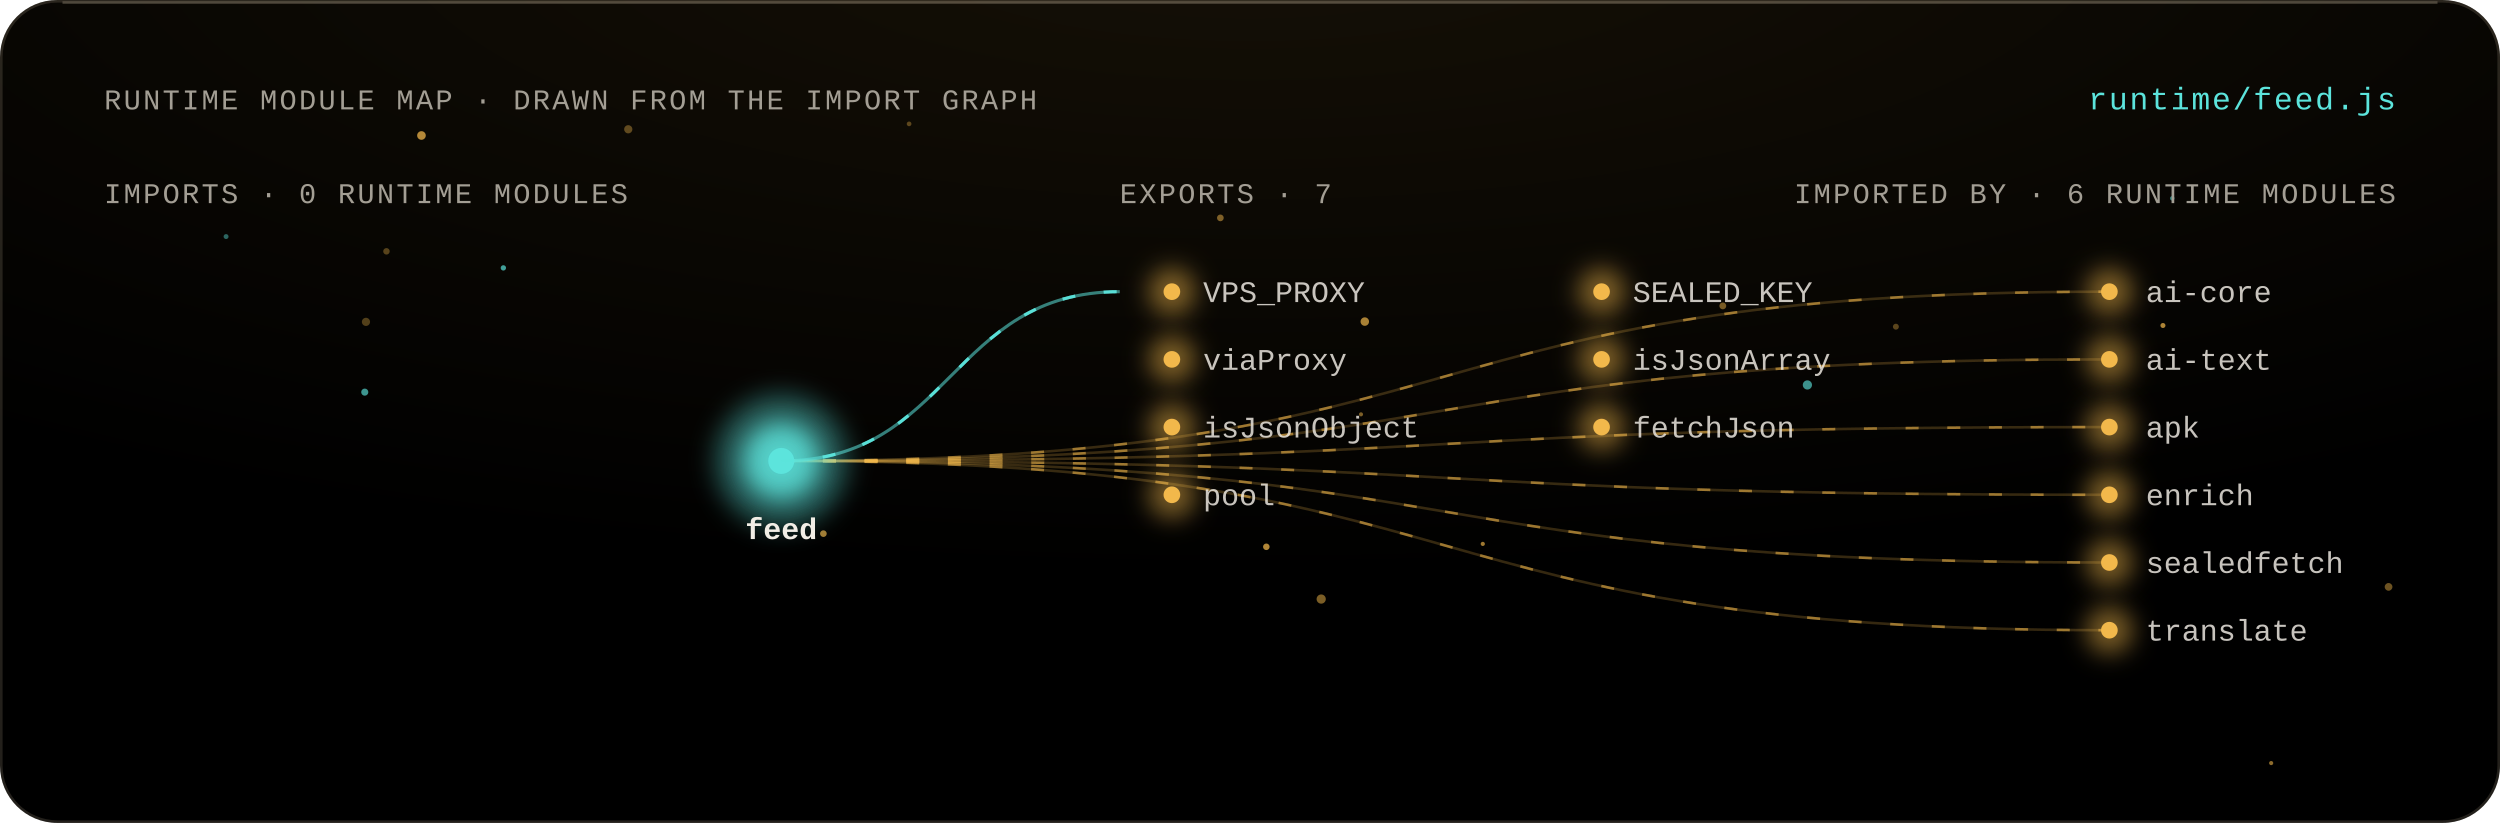
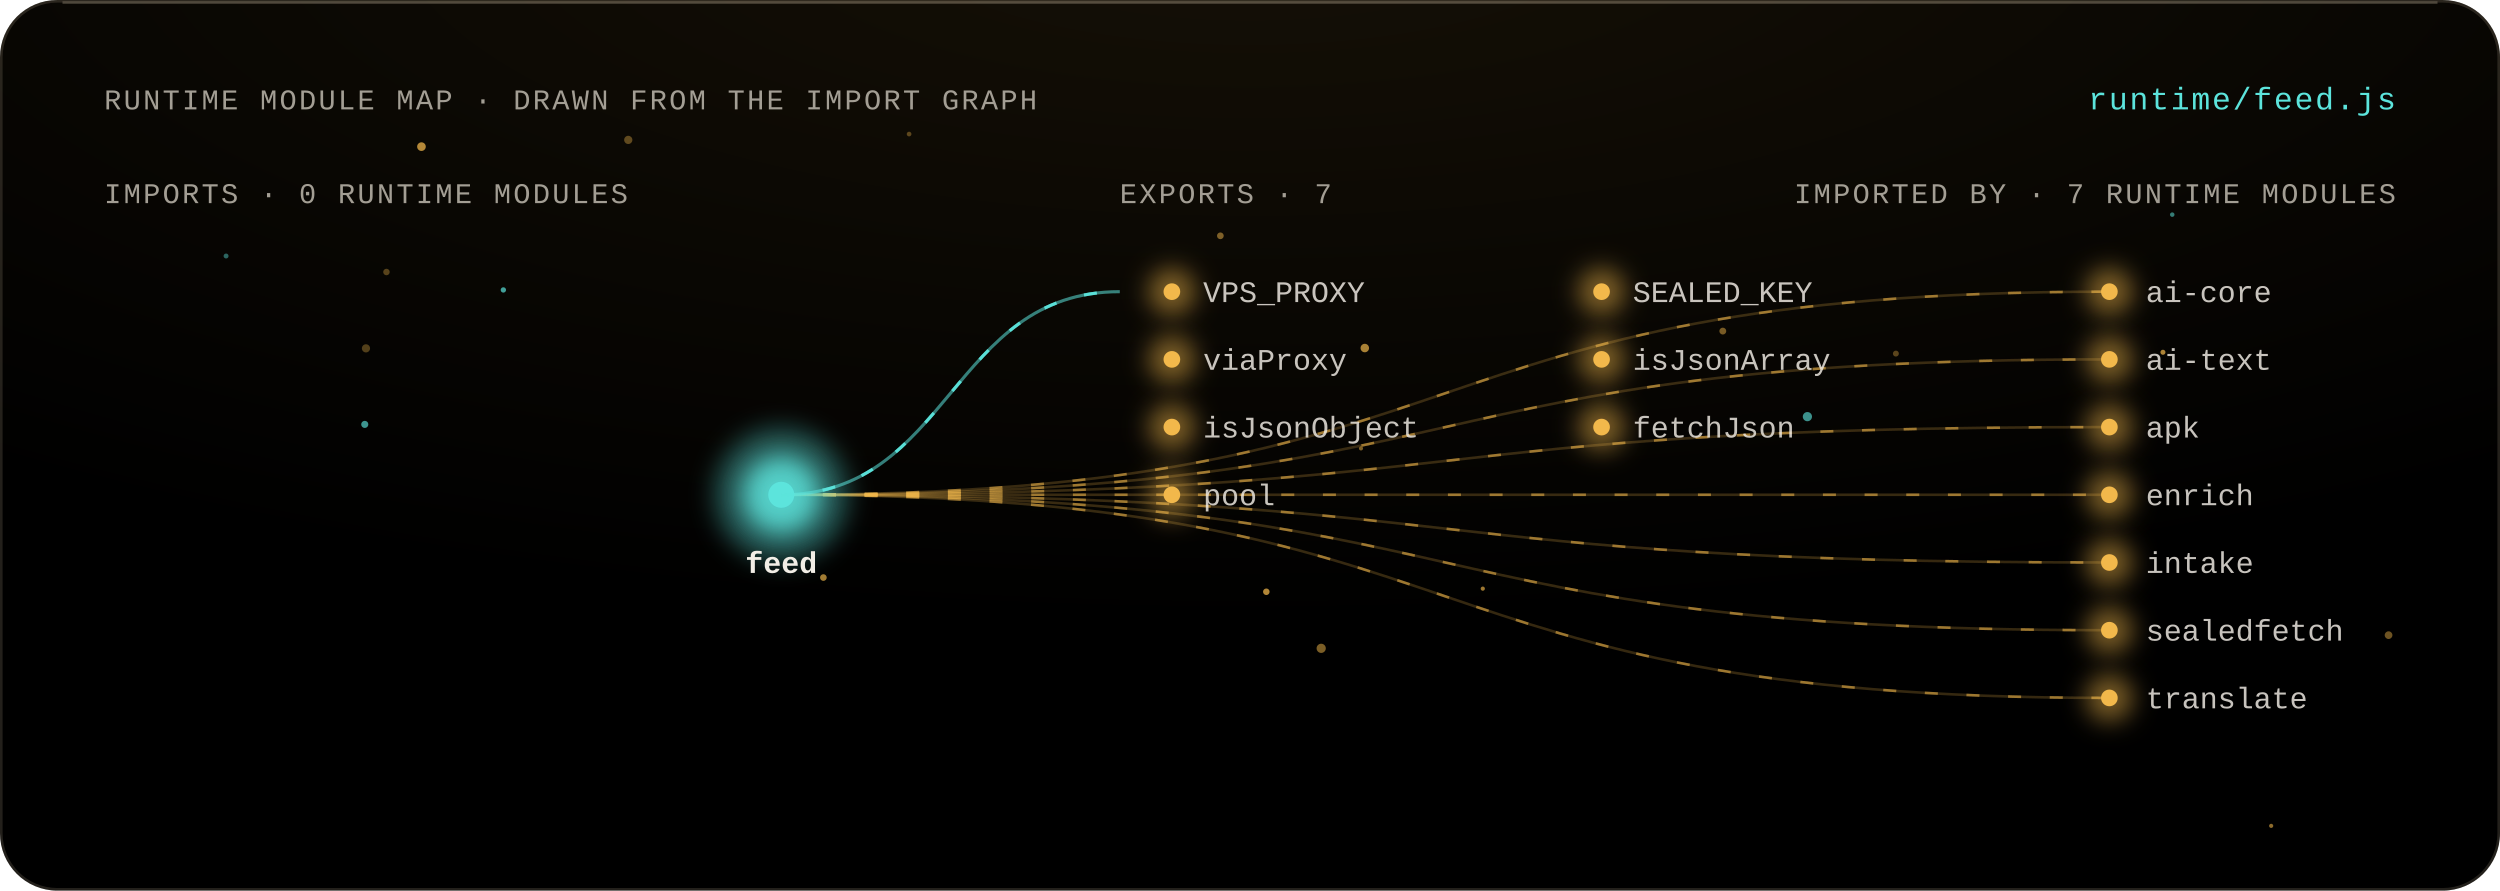
- <svg xmlns="http://www.w3.org/2000/svg" viewBox="0 0 960 316" width="960" height="316" role="img" aria-labelledby="t">
+ <svg xmlns="http://www.w3.org/2000/svg" viewBox="0 0 960 342" width="960" height="342" role="img" aria-labelledby="t">
  <style>
  text { font-family: 'Geist Mono', ui-monospace, 'Liberation Mono', Menlo, monospace; fill: #F2EEE6; }
  .m { fill: #A39E94; font-size: 11px; letter-spacing: .08em; }
  .l { font-size: 11.5px; }
  .h { font-size: 12px; fill: #5CE4DC; letter-spacing: .06em; }
  .flow { stroke-dasharray: 5 11; animation: flow 3s linear infinite; }
  @keyframes flow { to { stroke-dashoffset: -32; } }
  .breathe { animation: breathe 4.2s ease-in-out infinite; }
  @keyframes breathe { 50% { opacity: .38; } }
  .beat { animation: beat 2.6s ease-in-out infinite; transform-box: fill-box; transform-origin: center; }
  @keyframes beat { 50% { opacity: .55; transform: scale(1.35); } }
  .spin { transform-box: fill-box; transform-origin: center; animation: spin 48s linear infinite; }
  .spin-r { transform-box: fill-box; transform-origin: center; animation: spin 64s linear infinite reverse; }
  @keyframes spin { to { transform: rotate(360deg); } }
  @media (prefers-reduced-motion: reduce) { * { animation: none !important; } }
</style>
  <defs>
    <filter id="bloom" x="-80%" y="-80%" width="260%" height="260%">
      <feGaussianBlur stdDeviation="4.5" />
    </filter>
    <filter id="soft" x="-30%" y="-30%" width="160%" height="160%">
      <feGaussianBlur stdDeviation="1.4" />
    </filter>
    <radialGradient id="key" cx="50%" cy="-10%" r="80%">
      <stop offset="0" stop-color="#F2B84B" stop-opacity=".09" />
      <stop offset="1" stop-color="#F2B84B" stop-opacity="0" />
    </radialGradient>
    <linearGradient id="pair" x1="0" x2="1">
      <stop offset="0" stop-color="#F2B84B" />
      <stop offset="1" stop-color="#5CE4DC" />
    </linearGradient>
  </defs>
-   <rect width="960" height="316" rx="22" fill="#000" />
-   <rect width="960" height="316" rx="22" fill="url(#key)" />
-   <rect x=".5" y=".5" width="959" height="315" rx="21.5" fill="none" stroke="rgba(255,232,196,.14)" />
+   <rect width="960" height="342" rx="22" fill="#000" />
+   <rect width="960" height="342" rx="22" fill="url(#key)" />
+   <rect x=".5" y=".5" width="959" height="341" rx="21.5" fill="none" stroke="rgba(255,232,196,.14)" />
  <path d="M 24 1 H 936" stroke="rgba(255,238,208,.22)" stroke-width="1" />
  <g>
-     <circle cx="316.18" cy="204.92" r="1.28" fill="#F2B84B" opacity="0.67" class="breathe" style="animation-delay:-0.42s" />
-     <circle cx="694.04" cy="147.82" r="1.77" fill="#5CE4DC" opacity="0.63" class="breathe" style="animation-delay:-3.76s" />
-     <circle cx="507.34" cy="230.04" r="1.77" fill="#F2B84B" opacity="0.51" class="breathe" style="animation-delay:-0.54s" />
-     <circle cx="661.56" cy="117.47" r="1.32" fill="#F2B84B" opacity="0.48" class="breathe" style="animation-delay:-2.43s" />
-     <circle cx="728.02" cy="125.45" r="1.14" fill="#F2B84B" opacity="0.36" class="breathe" style="animation-delay:-3.91s" />
-     <circle cx="193.29" cy="102.87" r="1.03" fill="#5CE4DC" opacity="0.69" class="breathe" style="animation-delay:-3.61s" />
-     <circle cx="86.81" cy="90.84" r="0.95" fill="#5CE4DC" opacity="0.43" class="breathe" style="animation-delay:-0.93s" />
-     <circle cx="834.14" cy="76.15" r="0.87" fill="#5CE4DC" opacity="0.53" class="breathe" style="animation-delay:-3.71s" />
-     <circle cx="241.25" cy="49.64" r="1.58" fill="#F2B84B" opacity="0.37" class="breathe" style="animation-delay:-0.28s" />
-     <circle cx="522.62" cy="159.11" r="0.79" fill="#F2B84B" opacity="0.5" class="breathe" style="animation-delay:-1.85s" />
-     <circle cx="349.09" cy="47.57" r="0.9" fill="#F2B84B" opacity="0.35" class="breathe" style="animation-delay:-2.37s" />
-     <circle cx="148.4" cy="96.51" r="1.25" fill="#F2B84B" opacity="0.34" class="breathe" style="animation-delay:-1.06s" />
-     <circle cx="569.39" cy="208.86" r="0.81" fill="#F2B84B" opacity="0.65" class="breathe" style="animation-delay:-2.59s" />
-     <circle cx="161.84" cy="52.03" r="1.66" fill="#F2B84B" opacity="0.73" class="breathe" style="animation-delay:-2.42s" />
-     <circle cx="830.57" cy="124.99" r="0.97" fill="#F2B84B" opacity="0.71" class="breathe" style="animation-delay:-0.55s" />
-     <circle cx="140.07" cy="150.58" r="1.37" fill="#5CE4DC" opacity="0.65" class="breathe" style="animation-delay:-0.17s" />
-     <circle cx="486.27" cy="209.97" r="1.26" fill="#F2B84B" opacity="0.73" class="breathe" style="animation-delay:-2.03s" />
-     <circle cx="468.62" cy="83.67" r="1.29" fill="#F2B84B" opacity="0.5" class="breathe" style="animation-delay:-1.33s" />
-     <circle cx="917.21" cy="225.36" r="1.48" fill="#F2B84B" opacity="0.45" class="breathe" style="animation-delay:-1.68s" />
-     <circle cx="524.08" cy="123.49" r="1.63" fill="#F2B84B" opacity="0.69" class="breathe" style="animation-delay:-1.15s" />
-     <circle cx="140.53" cy="123.6" r="1.57" fill="#F2B84B" opacity="0.33" class="breathe" style="animation-delay:-1.53s" />
-     <circle cx="872.13" cy="293.02" r="0.8" fill="#F2B84B" opacity="0.58" class="breathe" style="animation-delay:-2.12s" />
+     <circle cx="316.18" cy="221.78" r="1.28" fill="#F2B84B" opacity="0.67" class="breathe" style="animation-delay:-0.42s" />
+     <circle cx="694.04" cy="159.99" r="1.77" fill="#5CE4DC" opacity="0.63" class="breathe" style="animation-delay:-3.76s" />
+     <circle cx="507.34" cy="248.96" r="1.77" fill="#F2B84B" opacity="0.51" class="breathe" style="animation-delay:-0.54s" />
+     <circle cx="661.56" cy="127.14" r="1.32" fill="#F2B84B" opacity="0.48" class="breathe" style="animation-delay:-2.43s" />
+     <circle cx="728.02" cy="135.78" r="1.14" fill="#F2B84B" opacity="0.36" class="breathe" style="animation-delay:-3.91s" />
+     <circle cx="193.29" cy="111.34" r="1.03" fill="#5CE4DC" opacity="0.69" class="breathe" style="animation-delay:-3.61s" />
+     <circle cx="86.81" cy="98.31" r="0.95" fill="#5CE4DC" opacity="0.43" class="breathe" style="animation-delay:-0.93s" />
+     <circle cx="834.14" cy="82.42" r="0.87" fill="#5CE4DC" opacity="0.53" class="breathe" style="animation-delay:-3.71s" />
+     <circle cx="241.25" cy="53.72" r="1.58" fill="#F2B84B" opacity="0.37" class="breathe" style="animation-delay:-0.28s" />
+     <circle cx="522.62" cy="172.2" r="0.79" fill="#F2B84B" opacity="0.5" class="breathe" style="animation-delay:-1.85s" />
+     <circle cx="349.09" cy="51.48" r="0.9" fill="#F2B84B" opacity="0.35" class="breathe" style="animation-delay:-2.37s" />
+     <circle cx="148.4" cy="104.45" r="1.25" fill="#F2B84B" opacity="0.34" class="breathe" style="animation-delay:-1.06s" />
+     <circle cx="569.39" cy="226.04" r="0.81" fill="#F2B84B" opacity="0.65" class="breathe" style="animation-delay:-2.59s" />
+     <circle cx="161.84" cy="56.31" r="1.66" fill="#F2B84B" opacity="0.73" class="breathe" style="animation-delay:-2.42s" />
+     <circle cx="830.57" cy="135.27" r="0.97" fill="#F2B84B" opacity="0.71" class="breathe" style="animation-delay:-0.55s" />
+     <circle cx="140.07" cy="162.97" r="1.37" fill="#5CE4DC" opacity="0.65" class="breathe" style="animation-delay:-0.17s" />
+     <circle cx="486.27" cy="227.24" r="1.26" fill="#F2B84B" opacity="0.73" class="breathe" style="animation-delay:-2.03s" />
+     <circle cx="468.62" cy="90.55" r="1.29" fill="#F2B84B" opacity="0.5" class="breathe" style="animation-delay:-1.33s" />
+     <circle cx="917.21" cy="243.9" r="1.48" fill="#F2B84B" opacity="0.45" class="breathe" style="animation-delay:-1.68s" />
+     <circle cx="524.08" cy="133.65" r="1.63" fill="#F2B84B" opacity="0.69" class="breathe" style="animation-delay:-1.15s" />
+     <circle cx="140.53" cy="133.77" r="1.57" fill="#F2B84B" opacity="0.33" class="breathe" style="animation-delay:-1.53s" />
+     <circle cx="872.13" cy="317.13" r="0.8" fill="#F2B84B" opacity="0.58" class="breathe" style="animation-delay:-2.12s" />
  </g>
  <text x="40" y="42" class="m" text-anchor="start">RUNTIME MODULE MAP · DRAWN FROM THE IMPORT GRAPH</text>
  <text x="920" y="42" class="h" text-anchor="end">runtime/feed.js</text>
  <text x="40" y="78" class="m" text-anchor="start">IMPORTS · 0 RUNTIME MODULES</text>
  <text x="430" y="78" class="m" text-anchor="start">EXPORTS · 7</text>
-   <text x="920" y="78" class="m" text-anchor="end">IMPORTED BY · 6 RUNTIME MODULES</text>
-   <path d="M 300 177 C 580.5 177, 529.5 112, 810 112" fill="none" stroke="#F2B84B" stroke-opacity="0.22" stroke-width="1" />
-   <path d="M 300 177 C 580.5 177, 529.5 112, 810 112" fill="none" stroke="#F2B84B" stroke-opacity="0.55" stroke-width="1" class="flow" />
+   <text x="920" y="78" class="m" text-anchor="end">IMPORTED BY · 7 RUNTIME MODULES</text>
+   <path d="M 300 190 C 580.5 190, 529.5 112, 810 112" fill="none" stroke="#F2B84B" stroke-opacity="0.22" stroke-width="1" />
+   <path d="M 300 190 C 580.5 190, 529.5 112, 810 112" fill="none" stroke="#F2B84B" stroke-opacity="0.55" stroke-width="1" class="flow" />
  <g>
    <circle cx="810" cy="112" r="9" fill="#F2B84B" opacity="0.5" filter="url(#bloom)" class="breathe" style="animation-delay:-2.62s" />
    <circle cx="810" cy="112" r="3.2" fill="#F2B84B" />
  </g>
  <text x="824" y="116" class="l" text-anchor="start" fill="#F2EEE6" fill-opacity=".82">ai-core</text>
-   <path d="M 300 177 C 580.5 177, 529.5 138, 810 138" fill="none" stroke="#F2B84B" stroke-opacity="0.22" stroke-width="1" />
-   <path d="M 300 177 C 580.5 177, 529.5 138, 810 138" fill="none" stroke="#F2B84B" stroke-opacity="0.55" stroke-width="1" class="flow" />
+   <path d="M 300 190 C 580.5 190, 529.5 138, 810 138" fill="none" stroke="#F2B84B" stroke-opacity="0.22" stroke-width="1" />
+   <path d="M 300 190 C 580.5 190, 529.5 138, 810 138" fill="none" stroke="#F2B84B" stroke-opacity="0.55" stroke-width="1" class="flow" />
  <g>
    <circle cx="810" cy="138" r="9" fill="#F2B84B" opacity="0.5" filter="url(#bloom)" class="breathe" style="animation-delay:-2.1s" />
    <circle cx="810" cy="138" r="3.2" fill="#F2B84B" />
  </g>
  <text x="824" y="142" class="l" text-anchor="start" fill="#F2EEE6" fill-opacity=".82">ai-text</text>
-   <path d="M 300 177 C 580.5 177, 529.5 164, 810 164" fill="none" stroke="#F2B84B" stroke-opacity="0.22" stroke-width="1" />
-   <path d="M 300 177 C 580.5 177, 529.5 164, 810 164" fill="none" stroke="#F2B84B" stroke-opacity="0.55" stroke-width="1" class="flow" />
+   <path d="M 300 190 C 580.5 190, 529.5 164, 810 164" fill="none" stroke="#F2B84B" stroke-opacity="0.22" stroke-width="1" />
+   <path d="M 300 190 C 580.5 190, 529.5 164, 810 164" fill="none" stroke="#F2B84B" stroke-opacity="0.55" stroke-width="1" class="flow" />
  <g>
    <circle cx="810" cy="164" r="9" fill="#F2B84B" opacity="0.5" filter="url(#bloom)" class="breathe" style="animation-delay:-1.32s" />
    <circle cx="810" cy="164" r="3.2" fill="#F2B84B" />
  </g>
  <text x="824" y="168" class="l" text-anchor="start" fill="#F2EEE6" fill-opacity=".82">apk</text>
-   <path d="M 300 177 C 580.5 177, 529.5 190, 810 190" fill="none" stroke="#F2B84B" stroke-opacity="0.22" stroke-width="1" />
-   <path d="M 300 177 C 580.5 177, 529.5 190, 810 190" fill="none" stroke="#F2B84B" stroke-opacity="0.55" stroke-width="1" class="flow" />
+   <path d="M 300 190 C 580.5 190, 529.5 190, 810 190" fill="none" stroke="#F2B84B" stroke-opacity="0.22" stroke-width="1" />
+   <path d="M 300 190 C 580.5 190, 529.5 190, 810 190" fill="none" stroke="#F2B84B" stroke-opacity="0.55" stroke-width="1" class="flow" />
  <g>
    <circle cx="810" cy="190" r="9" fill="#F2B84B" opacity="0.5" filter="url(#bloom)" class="breathe" style="animation-delay:-2.59s" />
    <circle cx="810" cy="190" r="3.2" fill="#F2B84B" />
  </g>
  <text x="824" y="194" class="l" text-anchor="start" fill="#F2EEE6" fill-opacity=".82">enrich</text>
-   <path d="M 300 177 C 580.5 177, 529.5 216, 810 216" fill="none" stroke="#F2B84B" stroke-opacity="0.22" stroke-width="1" />
-   <path d="M 300 177 C 580.5 177, 529.5 216, 810 216" fill="none" stroke="#F2B84B" stroke-opacity="0.55" stroke-width="1" class="flow" />
+   <path d="M 300 190 C 580.5 190, 529.5 216, 810 216" fill="none" stroke="#F2B84B" stroke-opacity="0.22" stroke-width="1" />
+   <path d="M 300 190 C 580.5 190, 529.5 216, 810 216" fill="none" stroke="#F2B84B" stroke-opacity="0.55" stroke-width="1" class="flow" />
  <g>
    <circle cx="810" cy="216" r="9" fill="#F2B84B" opacity="0.5" filter="url(#bloom)" class="breathe" style="animation-delay:-3.35s" />
    <circle cx="810" cy="216" r="3.2" fill="#F2B84B" />
  </g>
-   <text x="824" y="220" class="l" text-anchor="start" fill="#F2EEE6" fill-opacity=".82">sealedfetch</text>
-   <path d="M 300 177 C 580.5 177, 529.5 242, 810 242" fill="none" stroke="#F2B84B" stroke-opacity="0.22" stroke-width="1" />
-   <path d="M 300 177 C 580.5 177, 529.5 242, 810 242" fill="none" stroke="#F2B84B" stroke-opacity="0.55" stroke-width="1" class="flow" />
+   <text x="824" y="220" class="l" text-anchor="start" fill="#F2EEE6" fill-opacity=".82">intake</text>
+   <path d="M 300 190 C 580.5 190, 529.5 242, 810 242" fill="none" stroke="#F2B84B" stroke-opacity="0.22" stroke-width="1" />
+   <path d="M 300 190 C 580.5 190, 529.5 242, 810 242" fill="none" stroke="#F2B84B" stroke-opacity="0.55" stroke-width="1" class="flow" />
  <g>
    <circle cx="810" cy="242" r="9" fill="#F2B84B" opacity="0.5" filter="url(#bloom)" class="breathe" style="animation-delay:-0.4s" />
    <circle cx="810" cy="242" r="3.2" fill="#F2B84B" />
  </g>
-   <text x="824" y="246" class="l" text-anchor="start" fill="#F2EEE6" fill-opacity=".82">translate</text>
-   <circle cx="300" cy="177" r="26" fill="#5CE4DC" opacity=".35" filter="url(#bloom)" class="beat" />
+   <text x="824" y="246" class="l" text-anchor="start" fill="#F2EEE6" fill-opacity=".82">sealedfetch</text>
+   <path d="M 300 190 C 580.5 190, 529.5 268, 810 268" fill="none" stroke="#F2B84B" stroke-opacity="0.22" stroke-width="1" />
+   <path d="M 300 190 C 580.5 190, 529.5 268, 810 268" fill="none" stroke="#F2B84B" stroke-opacity="0.55" stroke-width="1" class="flow" />
  <g>
-     <circle cx="300" cy="177" r="15" fill="#5CE4DC" opacity="0.85" filter="url(#bloom)" class="beat" style="animation-delay:-0s" />
-     <circle cx="300" cy="177" r="5" fill="#5CE4DC" />
+     <circle cx="810" cy="268" r="9" fill="#F2B84B" opacity="0.5" filter="url(#bloom)" class="breathe" style="animation-delay:-0.54s" />
+     <circle cx="810" cy="268" r="3.2" fill="#F2B84B" />
  </g>
-   <text x="300" y="207" class="l" text-anchor="middle" fill="#5CE4DC" font-weight="700" font-size="13">feed</text>
-   <path d="M 300 177 C 365 177, 365 112, 430 112" fill="none" stroke="#5CE4DC" stroke-opacity="0.55" stroke-width="1.2" />
-   <path d="M 300 177 C 365 177, 365 112, 430 112" fill="none" stroke="#5CE4DC" stroke-opacity="0.95" stroke-width="1.2" class="flow" />
+   <text x="824" y="272" class="l" text-anchor="start" fill="#F2EEE6" fill-opacity=".82">translate</text>
+   <circle cx="300" cy="190" r="26" fill="#5CE4DC" opacity=".35" filter="url(#bloom)" class="beat" />
  <g>
-     <circle cx="450" cy="112" r="9" fill="#F2B84B" opacity="0.5" filter="url(#bloom)" class="breathe" style="animation-delay:-0.54s" />
+     <circle cx="300" cy="190" r="15" fill="#5CE4DC" opacity="0.85" filter="url(#bloom)" class="beat" style="animation-delay:-0s" />
+     <circle cx="300" cy="190" r="5" fill="#5CE4DC" />
+   </g>
+   <text x="300" y="220" class="l" text-anchor="middle" fill="#5CE4DC" font-weight="700" font-size="13">feed</text>
+   <path d="M 300 190 C 365 190, 365 112, 430 112" fill="none" stroke="#5CE4DC" stroke-opacity="0.55" stroke-width="1.2" />
+   <path d="M 300 190 C 365 190, 365 112, 430 112" fill="none" stroke="#5CE4DC" stroke-opacity="0.95" stroke-width="1.2" class="flow" />
+   <g>
+     <circle cx="450" cy="112" r="9" fill="#F2B84B" opacity="0.5" filter="url(#bloom)" class="breathe" style="animation-delay:-3.91s" />
    <circle cx="450" cy="112" r="3.2" fill="#F2B84B" />
  </g>
  <text x="462" y="116" class="l" text-anchor="start" fill="#F2EEE6" fill-opacity=".82">VPS_PROXY</text>
  <g>
-     <circle cx="615" cy="112" r="9" fill="#F2B84B" opacity="0.5" filter="url(#bloom)" class="breathe" style="animation-delay:-3.91s" />
+     <circle cx="615" cy="112" r="9" fill="#F2B84B" opacity="0.5" filter="url(#bloom)" class="breathe" style="animation-delay:-2.89s" />
    <circle cx="615" cy="112" r="3.2" fill="#F2B84B" />
  </g>
  <text x="627" y="116" class="l" text-anchor="start" fill="#F2EEE6" fill-opacity=".82">SEALED_KEY</text>
  <g>
-     <circle cx="450" cy="138" r="9" fill="#F2B84B" opacity="0.5" filter="url(#bloom)" class="breathe" style="animation-delay:-2.89s" />
+     <circle cx="450" cy="138" r="9" fill="#F2B84B" opacity="0.5" filter="url(#bloom)" class="breathe" style="animation-delay:-1.87s" />
    <circle cx="450" cy="138" r="3.2" fill="#F2B84B" />
  </g>
  <text x="462" y="142" class="l" text-anchor="start" fill="#F2EEE6" fill-opacity=".82">viaProxy</text>
  <g>
-     <circle cx="615" cy="138" r="9" fill="#F2B84B" opacity="0.5" filter="url(#bloom)" class="breathe" style="animation-delay:-1.87s" />
+     <circle cx="615" cy="138" r="9" fill="#F2B84B" opacity="0.5" filter="url(#bloom)" class="breathe" style="animation-delay:-3.04s" />
    <circle cx="615" cy="138" r="3.2" fill="#F2B84B" />
  </g>
  <text x="627" y="142" class="l" text-anchor="start" fill="#F2EEE6" fill-opacity=".82">isJsonArray</text>
  <g>
-     <circle cx="450" cy="164" r="9" fill="#F2B84B" opacity="0.5" filter="url(#bloom)" class="breathe" style="animation-delay:-3.04s" />
+     <circle cx="450" cy="164" r="9" fill="#F2B84B" opacity="0.5" filter="url(#bloom)" class="breathe" style="animation-delay:-3.58s" />
    <circle cx="450" cy="164" r="3.2" fill="#F2B84B" />
  </g>
  <text x="462" y="168" class="l" text-anchor="start" fill="#F2EEE6" fill-opacity=".82">isJsonObject</text>
  <g>
-     <circle cx="615" cy="164" r="9" fill="#F2B84B" opacity="0.5" filter="url(#bloom)" class="breathe" style="animation-delay:-3.58s" />
+     <circle cx="615" cy="164" r="9" fill="#F2B84B" opacity="0.5" filter="url(#bloom)" class="breathe" style="animation-delay:-2.35s" />
    <circle cx="615" cy="164" r="3.2" fill="#F2B84B" />
  </g>
  <text x="627" y="168" class="l" text-anchor="start" fill="#F2EEE6" fill-opacity=".82">fetchJson</text>
  <g>
-     <circle cx="450" cy="190" r="9" fill="#F2B84B" opacity="0.5" filter="url(#bloom)" class="breathe" style="animation-delay:-2.35s" />
+     <circle cx="450" cy="190" r="9" fill="#F2B84B" opacity="0.5" filter="url(#bloom)" class="breathe" style="animation-delay:-3.89s" />
    <circle cx="450" cy="190" r="3.2" fill="#F2B84B" />
  </g>
  <text x="462" y="194" class="l" text-anchor="start" fill="#F2EEE6" fill-opacity=".82">pool</text>
</svg>
